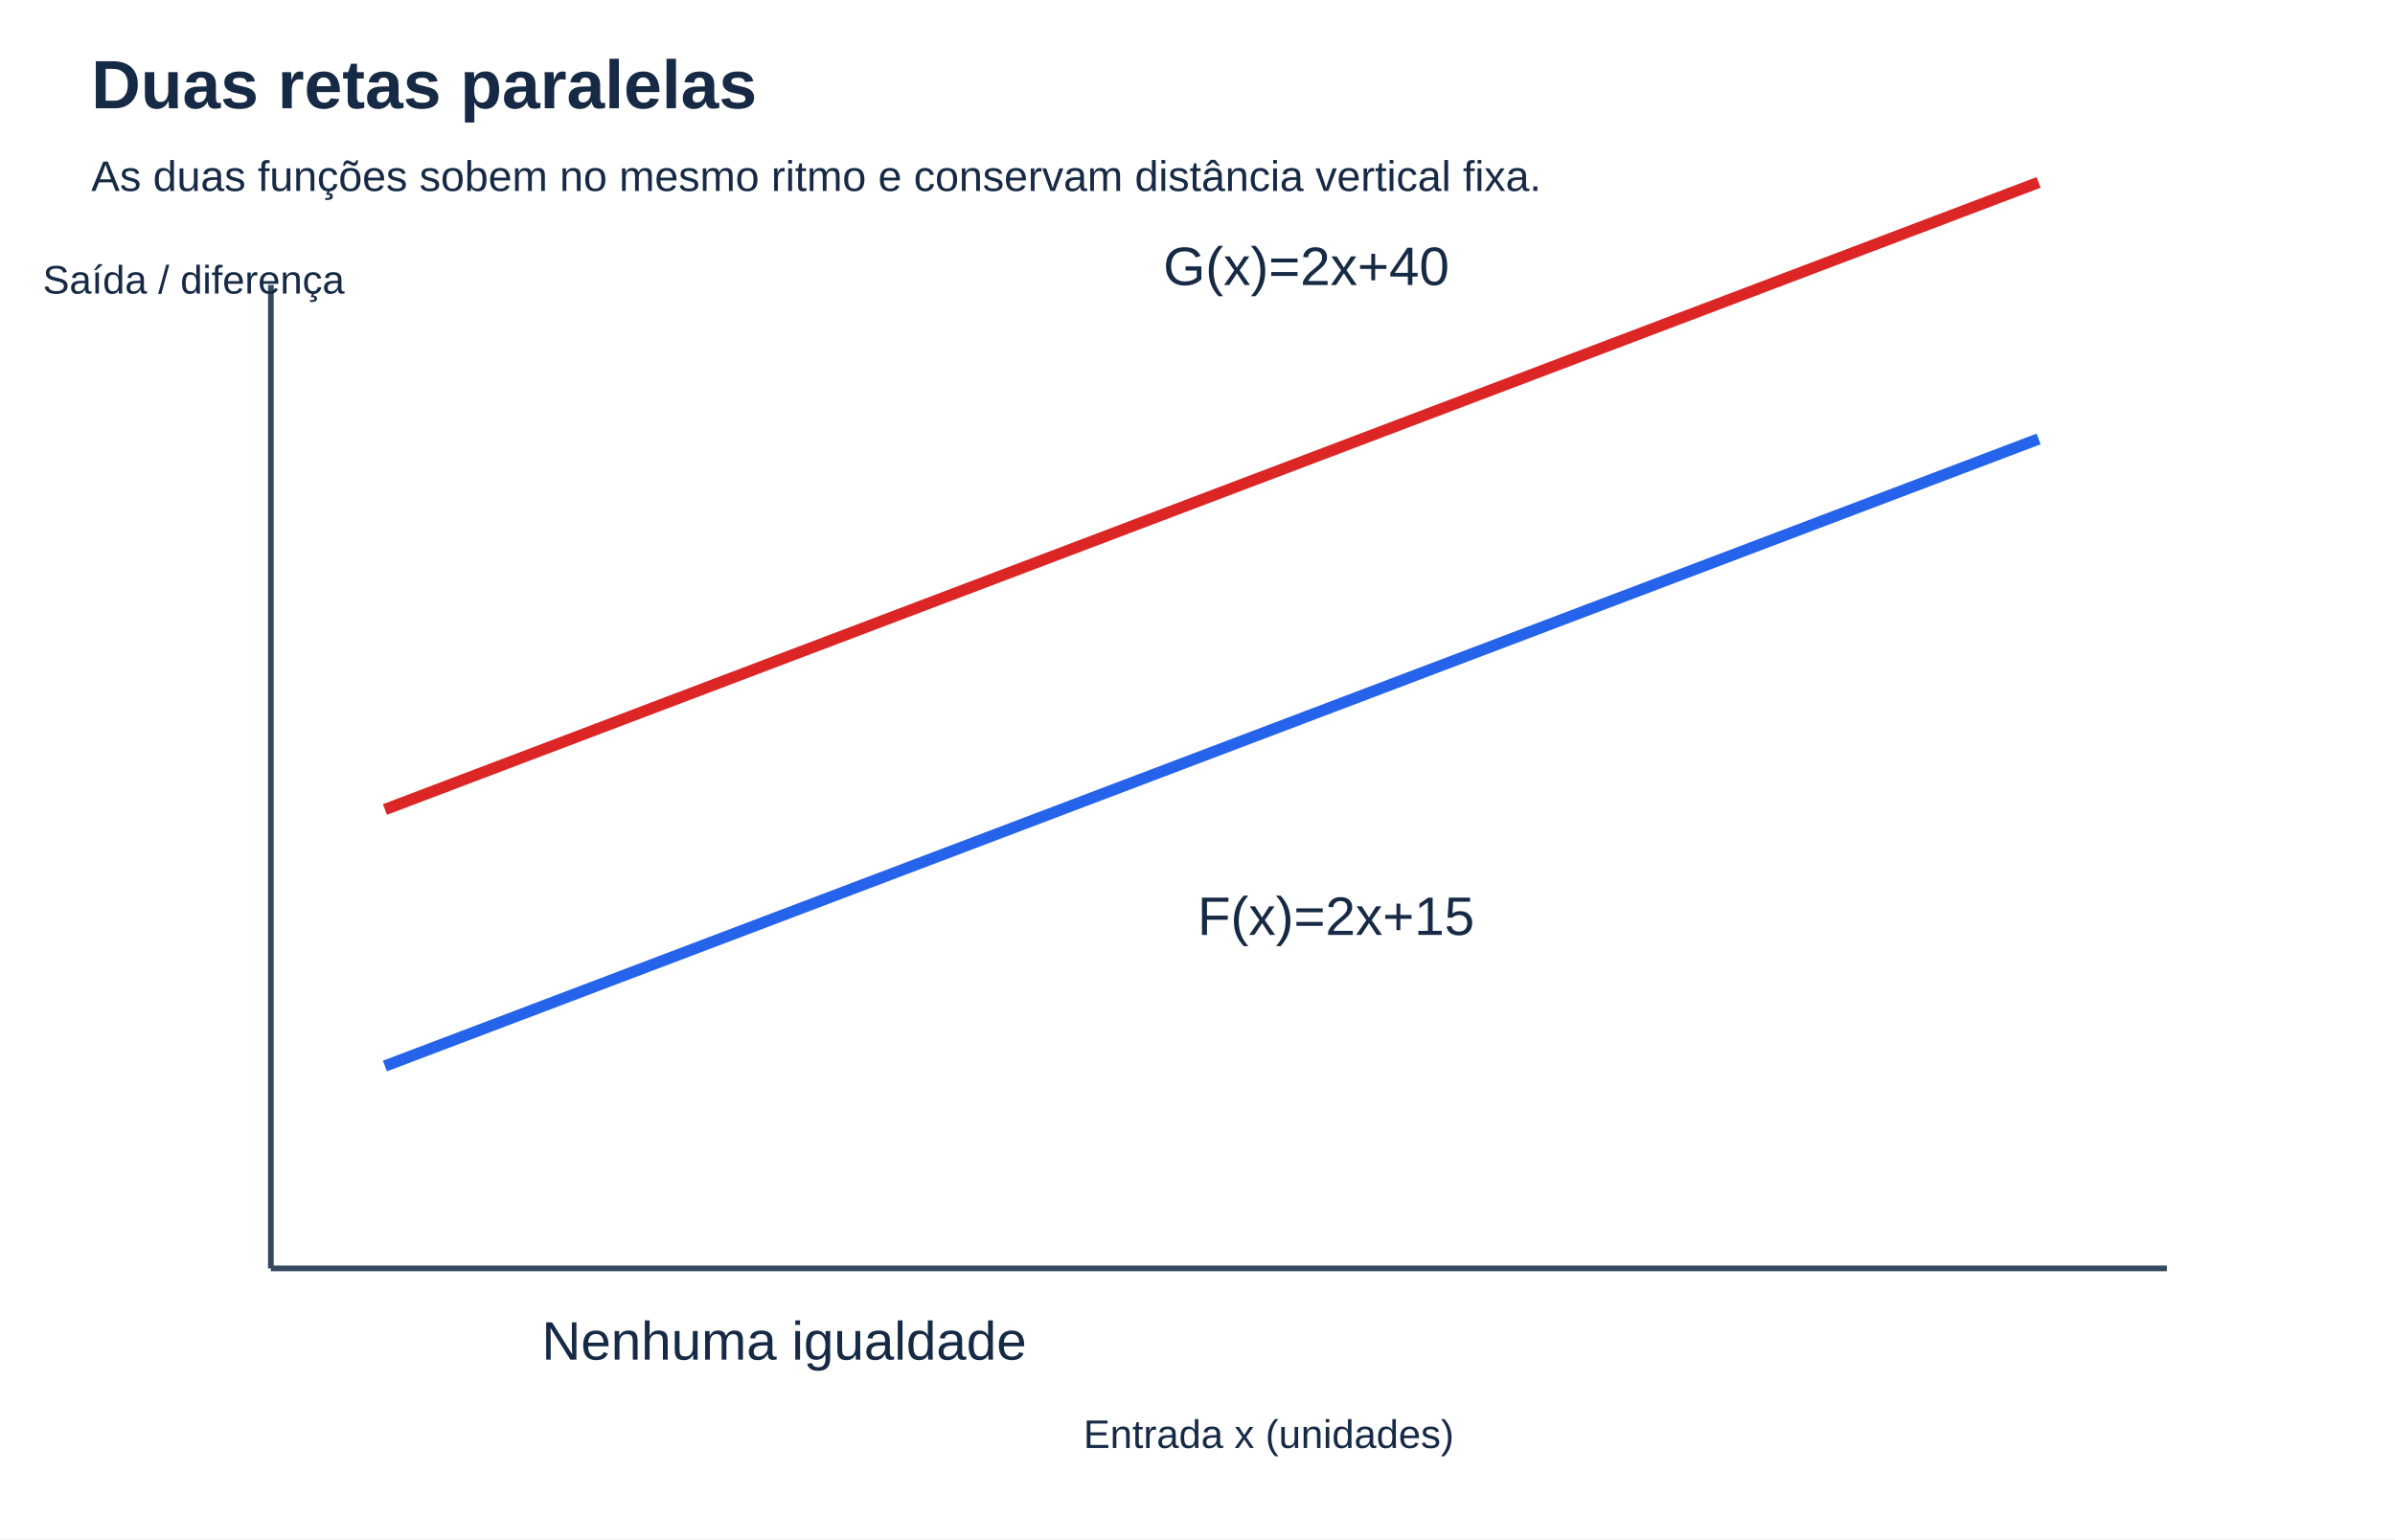
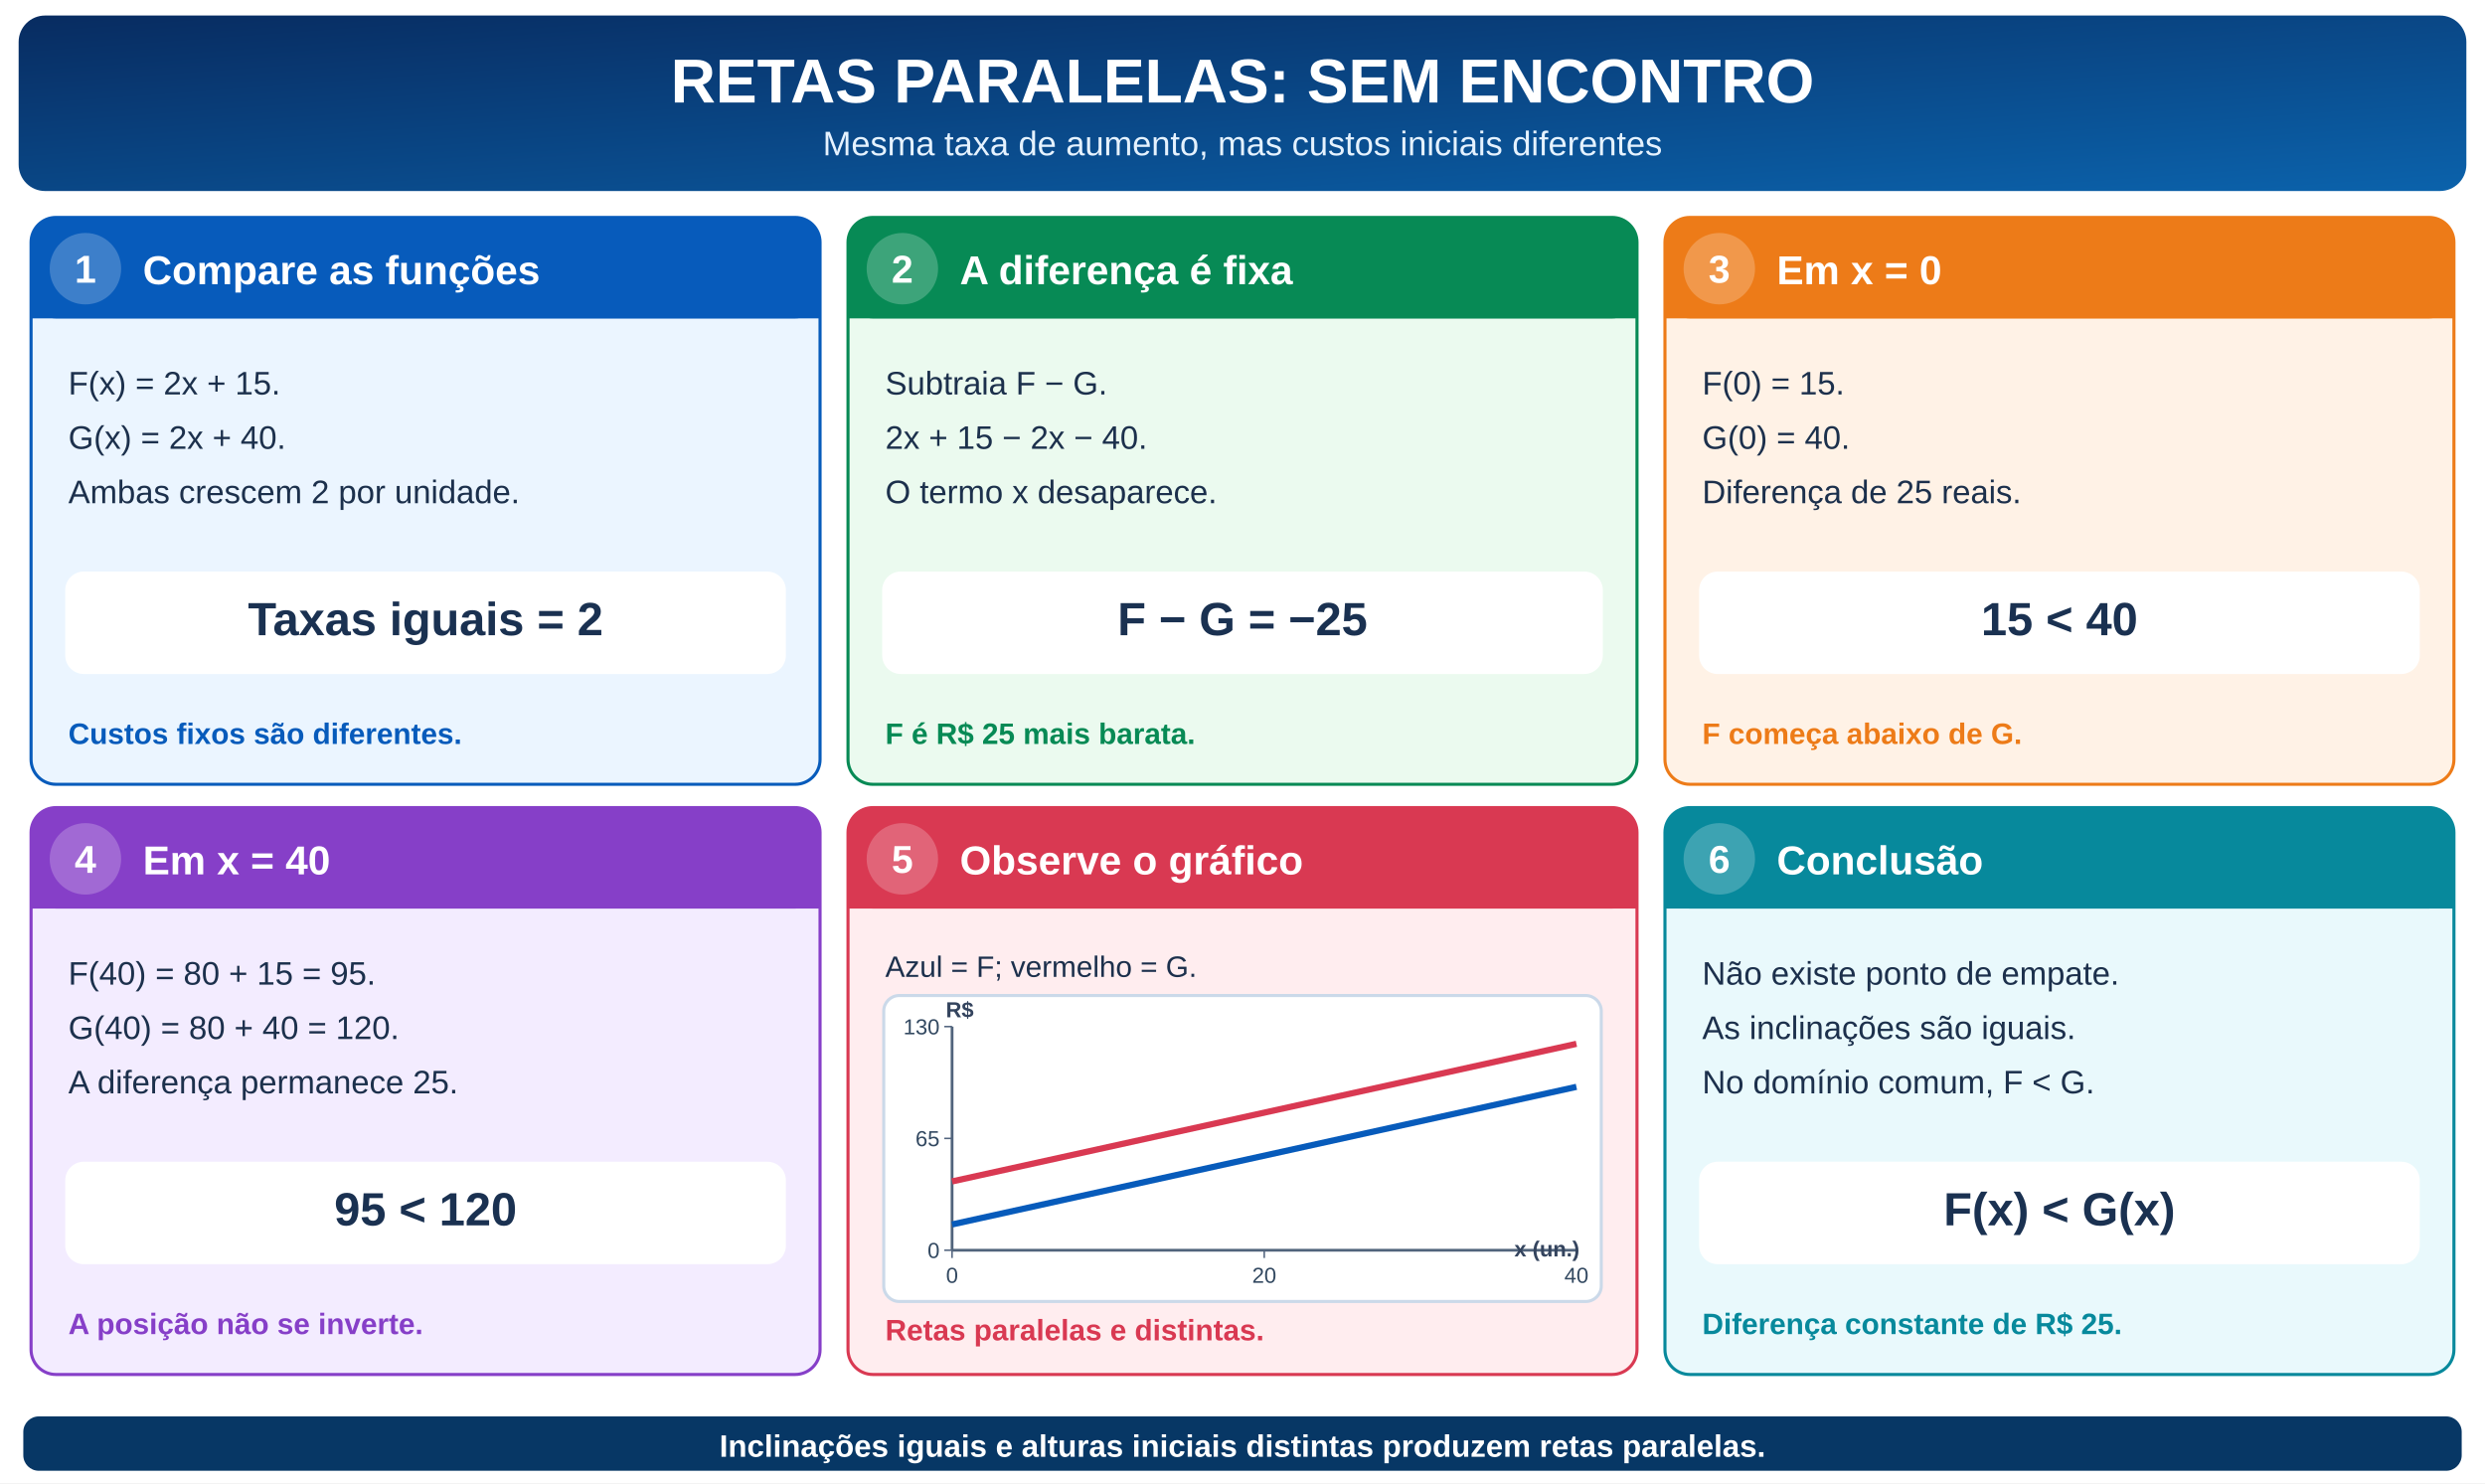
- <svg xmlns="http://www.w3.org/2000/svg" role="img" aria-labelledby="title desc" viewBox="0 0 840 540" width="840" height="540">
-   <rect width="840" height="540" fill="#ffffff" />
-   <g font-family="Arial, sans-serif" fill="#172a45">
-     <text x="32" y="38" font-size="24" font-weight="bold">Duas retas paralelas</text>
-     <text x="32" y="67" font-size="15">As duas funções sobem no mesmo ritmo e conservam distância vertical fixa.</text>
-   </g>
-   <g stroke="#34495e" stroke-width="2">
-     <line x1="95" y1="445" x2="760" y2="445" />
-     <line x1="95" y1="445" x2="95" y2="100" />
-   </g>
-   <path d="M135 374 L715 154" stroke="#2563eb" stroke-width="4" fill="none" />
-   <path d="M135 284 L715 64" stroke="#dc2626" stroke-width="4" fill="none" />
-   <g font-family="Arial" font-size="19" fill="#172a45">
-     <text x="420" y="328">F(x)=2x+15</text>
-     <text x="408" y="100">G(x)=2x+40</text>
-     <text x="190" y="477">Nenhuma igualdade</text>
-   </g>
-   <g font-family="Arial, sans-serif" fill="#172a45" font-size="14">
-     <text x="380" y="508">Entrada x (unidades)</text>
-     <text x="15" y="103">Saída / diferença</text>
-   </g>
+ <svg xmlns="http://www.w3.org/2000/svg" viewBox="0 0 1600 955" role="img" aria-labelledby="title desc">
+   <rect x="0" y="0" width="1600" height="955" rx="0" fill="#fff" />
+   <defs>
+     <linearGradient id="blue" x1="0" y1="0" x2="1" y2="1">
+       <stop offset="0" stop-color="#082c61" />
+       <stop offset="1" stop-color="#0b62ab" />
+     </linearGradient>
+   </defs>
+   <rect x="12" y="10" width="1576" height="113" rx="17" fill="url(#blue)" />
+   <text x="800" y="66" text-anchor="middle" font-family="Arial,DejaVu Sans,sans-serif" font-size="40" font-weight="700" fill="#fff">RETAS PARALELAS: SEM ENCONTRO</text>
+   <text x="800" y="100" text-anchor="middle" font-family="Arial,DejaVu Sans,sans-serif" font-size="22" font-weight="400" fill="#e5f2ff">Mesma taxa de aumento, mas custos iniciais diferentes</text>
+   <rect x="20" y="140" width="508" height="365" rx="16" fill="#ebf5ff" stroke="#075bbb" stroke-width="2" />
+   <rect x="20" y="140" width="508" height="65" rx="16" fill="#075bbb" />
+   <rect x="20" y="189" width="508" height="16" rx="0" fill="#075bbb" />
+   <circle cx="55" cy="173" r="23" fill="#fff" opacity=".22" />
+   <text x="55" y="182" text-anchor="middle" font-family="Arial,DejaVu Sans,sans-serif" font-size="25" font-weight="700" fill="#fff">1</text>
+   <text x="92" y="183" text-anchor="start" font-family="Arial,DejaVu Sans,sans-serif" font-size="26" font-weight="700" fill="#fff">Compare as funções</text>
+   <text x="44" y="254" text-anchor="start" font-family="Arial,DejaVu Sans,sans-serif" font-size="21" font-weight="400" fill="#1c304c">F(x) = 2x + 15.</text>
+   <text x="44" y="289" text-anchor="start" font-family="Arial,DejaVu Sans,sans-serif" font-size="21" font-weight="400" fill="#1c304c">G(x) = 2x + 40.</text>
+   <text x="44" y="324" text-anchor="start" font-family="Arial,DejaVu Sans,sans-serif" font-size="21" font-weight="400" fill="#1c304c">Ambas crescem 2 por unidade.</text>
+   <rect x="42" y="368" width="464" height="66" rx="12" fill="#fff" />
+   <text x="274" y="409" text-anchor="middle" font-family="Arial,DejaVu Sans,sans-serif" font-size="30" font-weight="700" fill="#1a3151">Taxas iguais = 2</text>
+   <text x="44" y="479" text-anchor="start" font-family="Arial,DejaVu Sans,sans-serif" font-size="19" font-weight="700" fill="#075bbb">Custos fixos são diferentes.</text>
+   <rect x="546" y="140" width="508" height="365" rx="16" fill="#ebfaef" stroke="#078a55" stroke-width="2" />
+   <rect x="546" y="140" width="508" height="65" rx="16" fill="#078a55" />
+   <rect x="546" y="189" width="508" height="16" rx="0" fill="#078a55" />
+   <circle cx="581" cy="173" r="23" fill="#fff" opacity=".22" />
+   <text x="581" y="182" text-anchor="middle" font-family="Arial,DejaVu Sans,sans-serif" font-size="25" font-weight="700" fill="#fff">2</text>
+   <text x="618" y="183" text-anchor="start" font-family="Arial,DejaVu Sans,sans-serif" font-size="26" font-weight="700" fill="#fff">A diferença é fixa</text>
+   <text x="570" y="254" text-anchor="start" font-family="Arial,DejaVu Sans,sans-serif" font-size="21" font-weight="400" fill="#1c304c">Subtraia F − G.</text>
+   <text x="570" y="289" text-anchor="start" font-family="Arial,DejaVu Sans,sans-serif" font-size="21" font-weight="400" fill="#1c304c">2x + 15 − 2x − 40.</text>
+   <text x="570" y="324" text-anchor="start" font-family="Arial,DejaVu Sans,sans-serif" font-size="21" font-weight="400" fill="#1c304c">O termo x desaparece.</text>
+   <rect x="568" y="368" width="464" height="66" rx="12" fill="#fff" />
+   <text x="800" y="409" text-anchor="middle" font-family="Arial,DejaVu Sans,sans-serif" font-size="30" font-weight="700" fill="#1a3151">F − G = −25</text>
+   <text x="570" y="479" text-anchor="start" font-family="Arial,DejaVu Sans,sans-serif" font-size="19" font-weight="700" fill="#078a55">F é R$ 25 mais barata.</text>
+   <rect x="1072" y="140" width="508" height="365" rx="16" fill="#fff2e6" stroke="#ed7b18" stroke-width="2" />
+   <rect x="1072" y="140" width="508" height="65" rx="16" fill="#ed7b18" />
+   <rect x="1072" y="189" width="508" height="16" rx="0" fill="#ed7b18" />
+   <circle cx="1107" cy="173" r="23" fill="#fff" opacity=".22" />
+   <text x="1107" y="182" text-anchor="middle" font-family="Arial,DejaVu Sans,sans-serif" font-size="25" font-weight="700" fill="#fff">3</text>
+   <text x="1144" y="183" text-anchor="start" font-family="Arial,DejaVu Sans,sans-serif" font-size="26" font-weight="700" fill="#fff">Em x = 0</text>
+   <text x="1096" y="254" text-anchor="start" font-family="Arial,DejaVu Sans,sans-serif" font-size="21" font-weight="400" fill="#1c304c">F(0) = 15.</text>
+   <text x="1096" y="289" text-anchor="start" font-family="Arial,DejaVu Sans,sans-serif" font-size="21" font-weight="400" fill="#1c304c">G(0) = 40.</text>
+   <text x="1096" y="324" text-anchor="start" font-family="Arial,DejaVu Sans,sans-serif" font-size="21" font-weight="400" fill="#1c304c">Diferença de 25 reais.</text>
+   <rect x="1094" y="368" width="464" height="66" rx="12" fill="#fff" />
+   <text x="1326" y="409" text-anchor="middle" font-family="Arial,DejaVu Sans,sans-serif" font-size="30" font-weight="700" fill="#1a3151">15 &lt; 40</text>
+   <text x="1096" y="479" text-anchor="start" font-family="Arial,DejaVu Sans,sans-serif" font-size="19" font-weight="700" fill="#ed7b18">F começa abaixo de G.</text>
+   <rect x="20" y="520" width="508" height="365" rx="16" fill="#f3ecff" stroke="#863fc8" stroke-width="2" />
+   <rect x="20" y="520" width="508" height="65" rx="16" fill="#863fc8" />
+   <rect x="20" y="569" width="508" height="16" rx="0" fill="#863fc8" />
+   <circle cx="55" cy="553" r="23" fill="#fff" opacity=".22" />
+   <text x="55" y="562" text-anchor="middle" font-family="Arial,DejaVu Sans,sans-serif" font-size="25" font-weight="700" fill="#fff">4</text>
+   <text x="92" y="563" text-anchor="start" font-family="Arial,DejaVu Sans,sans-serif" font-size="26" font-weight="700" fill="#fff">Em x = 40</text>
+   <text x="44" y="634" text-anchor="start" font-family="Arial,DejaVu Sans,sans-serif" font-size="21" font-weight="400" fill="#1c304c">F(40) = 80 + 15 = 95.</text>
+   <text x="44" y="669" text-anchor="start" font-family="Arial,DejaVu Sans,sans-serif" font-size="21" font-weight="400" fill="#1c304c">G(40) = 80 + 40 = 120.</text>
+   <text x="44" y="704" text-anchor="start" font-family="Arial,DejaVu Sans,sans-serif" font-size="21" font-weight="400" fill="#1c304c">A diferença permanece 25.</text>
+   <rect x="42" y="748" width="464" height="66" rx="12" fill="#fff" />
+   <text x="274" y="789" text-anchor="middle" font-family="Arial,DejaVu Sans,sans-serif" font-size="30" font-weight="700" fill="#1a3151">95 &lt; 120</text>
+   <text x="44" y="859" text-anchor="start" font-family="Arial,DejaVu Sans,sans-serif" font-size="19" font-weight="700" fill="#863fc8">A posição não se inverte.</text>
+   <rect x="546" y="520" width="508" height="365" rx="16" fill="#ffedef" stroke="#d93952" stroke-width="2" />
+   <rect x="546" y="520" width="508" height="65" rx="16" fill="#d93952" />
+   <rect x="546" y="569" width="508" height="16" rx="0" fill="#d93952" />
+   <circle cx="581" cy="553" r="23" fill="#fff" opacity=".22" />
+   <text x="581" y="562" text-anchor="middle" font-family="Arial,DejaVu Sans,sans-serif" font-size="25" font-weight="700" fill="#fff">5</text>
+   <text x="618" y="563" text-anchor="start" font-family="Arial,DejaVu Sans,sans-serif" font-size="26" font-weight="700" fill="#fff">Observe o gráfico</text>
+   <text x="570" y="629" text-anchor="start" font-family="Arial,DejaVu Sans,sans-serif" font-size="19" font-weight="400" fill="#1c304c">Azul = F; vermelho = G.</text>
+   <rect x="569" y="641" width="462" height="197" rx="10" fill="#fff" stroke="#cbd9e9" stroke-width="2" />
+   <line x1="613" y1="661" x2="613" y2="805" stroke="#51647c" stroke-width="1.8" />
+   <line x1="613" y1="805" x2="1015" y2="805" stroke="#51647c" stroke-width="1.8" />
+   <line x1="613" y1="805" x2="613" y2="810" stroke="#52647e" stroke-width="1" />
+   <text x="613" y="826" text-anchor="middle" font-family="Arial,DejaVu Sans,sans-serif" font-size="14" font-weight="400" fill="#334961">0</text>
+   <line x1="814" y1="805" x2="814" y2="810" stroke="#52647e" stroke-width="1" />
+   <text x="814" y="826" text-anchor="middle" font-family="Arial,DejaVu Sans,sans-serif" font-size="14" font-weight="400" fill="#334961">20</text>
+   <line x1="1015" y1="805" x2="1015" y2="810" stroke="#52647e" stroke-width="1" />
+   <text x="1015" y="826" text-anchor="middle" font-family="Arial,DejaVu Sans,sans-serif" font-size="14" font-weight="400" fill="#334961">40</text>
+   <line x1="608" y1="805" x2="613" y2="805" stroke="#52647e" stroke-width="1" />
+   <text x="605" y="810" text-anchor="end" font-family="Arial,DejaVu Sans,sans-serif" font-size="14" font-weight="400" fill="#334961">0</text>
+   <line x1="608" y1="733" x2="613" y2="733" stroke="#52647e" stroke-width="1" />
+   <text x="605" y="738" text-anchor="end" font-family="Arial,DejaVu Sans,sans-serif" font-size="14" font-weight="400" fill="#334961">65</text>
+   <line x1="608" y1="661" x2="613" y2="661" stroke="#52647e" stroke-width="1" />
+   <text x="605" y="666" text-anchor="end" font-family="Arial,DejaVu Sans,sans-serif" font-size="14" font-weight="400" fill="#334961">130</text>
+   <text x="1017" y="809" text-anchor="end" font-family="Arial,DejaVu Sans,sans-serif" font-size="14" font-weight="700" fill="#34445e">x (un.)</text>
+   <text x="609" y="655" text-anchor="start" font-family="Arial,DejaVu Sans,sans-serif" font-size="14" font-weight="700" fill="#34445e">R$</text>
+   <polyline points="613.0,788.4 1015.0,699.8" fill="none" stroke="#075bbb" stroke-width="4" />
+   <polyline points="613.0,760.7 1015.0,672.1" fill="none" stroke="#d93952" stroke-width="4" />
+   <text x="570" y="863" text-anchor="start" font-family="Arial,DejaVu Sans,sans-serif" font-size="19" font-weight="700" fill="#d93952">Retas paralelas e distintas.</text>
+   <rect x="1072" y="520" width="508" height="365" rx="16" fill="#e9f9fc" stroke="#07899c" stroke-width="2" />
+   <rect x="1072" y="520" width="508" height="65" rx="16" fill="#07899c" />
+   <rect x="1072" y="569" width="508" height="16" rx="0" fill="#07899c" />
+   <circle cx="1107" cy="553" r="23" fill="#fff" opacity=".22" />
+   <text x="1107" y="562" text-anchor="middle" font-family="Arial,DejaVu Sans,sans-serif" font-size="25" font-weight="700" fill="#fff">6</text>
+   <text x="1144" y="563" text-anchor="start" font-family="Arial,DejaVu Sans,sans-serif" font-size="26" font-weight="700" fill="#fff">Conclusão</text>
+   <text x="1096" y="634" text-anchor="start" font-family="Arial,DejaVu Sans,sans-serif" font-size="21" font-weight="400" fill="#1c304c">Não existe ponto de empate.</text>
+   <text x="1096" y="669" text-anchor="start" font-family="Arial,DejaVu Sans,sans-serif" font-size="21" font-weight="400" fill="#1c304c">As inclinações são iguais.</text>
+   <text x="1096" y="704" text-anchor="start" font-family="Arial,DejaVu Sans,sans-serif" font-size="21" font-weight="400" fill="#1c304c">No domínio comum, F &lt; G.</text>
+   <rect x="1094" y="748" width="464" height="66" rx="12" fill="#fff" />
+   <text x="1326" y="789" text-anchor="middle" font-family="Arial,DejaVu Sans,sans-serif" font-size="30" font-weight="700" fill="#1a3151">F(x) &lt; G(x)</text>
+   <text x="1096" y="859" text-anchor="start" font-family="Arial,DejaVu Sans,sans-serif" font-size="19" font-weight="700" fill="#07899c">Diferença constante de R$ 25.</text>
+   <rect x="15" y="912" width="1570" height="35" rx="10" fill="#073765" />
+   <text x="800" y="938" text-anchor="middle" font-family="Arial,DejaVu Sans,sans-serif" font-size="20" font-weight="700" fill="#fff">Inclinações iguais e alturas iniciais distintas produzem retas paralelas.</text>
</svg>
